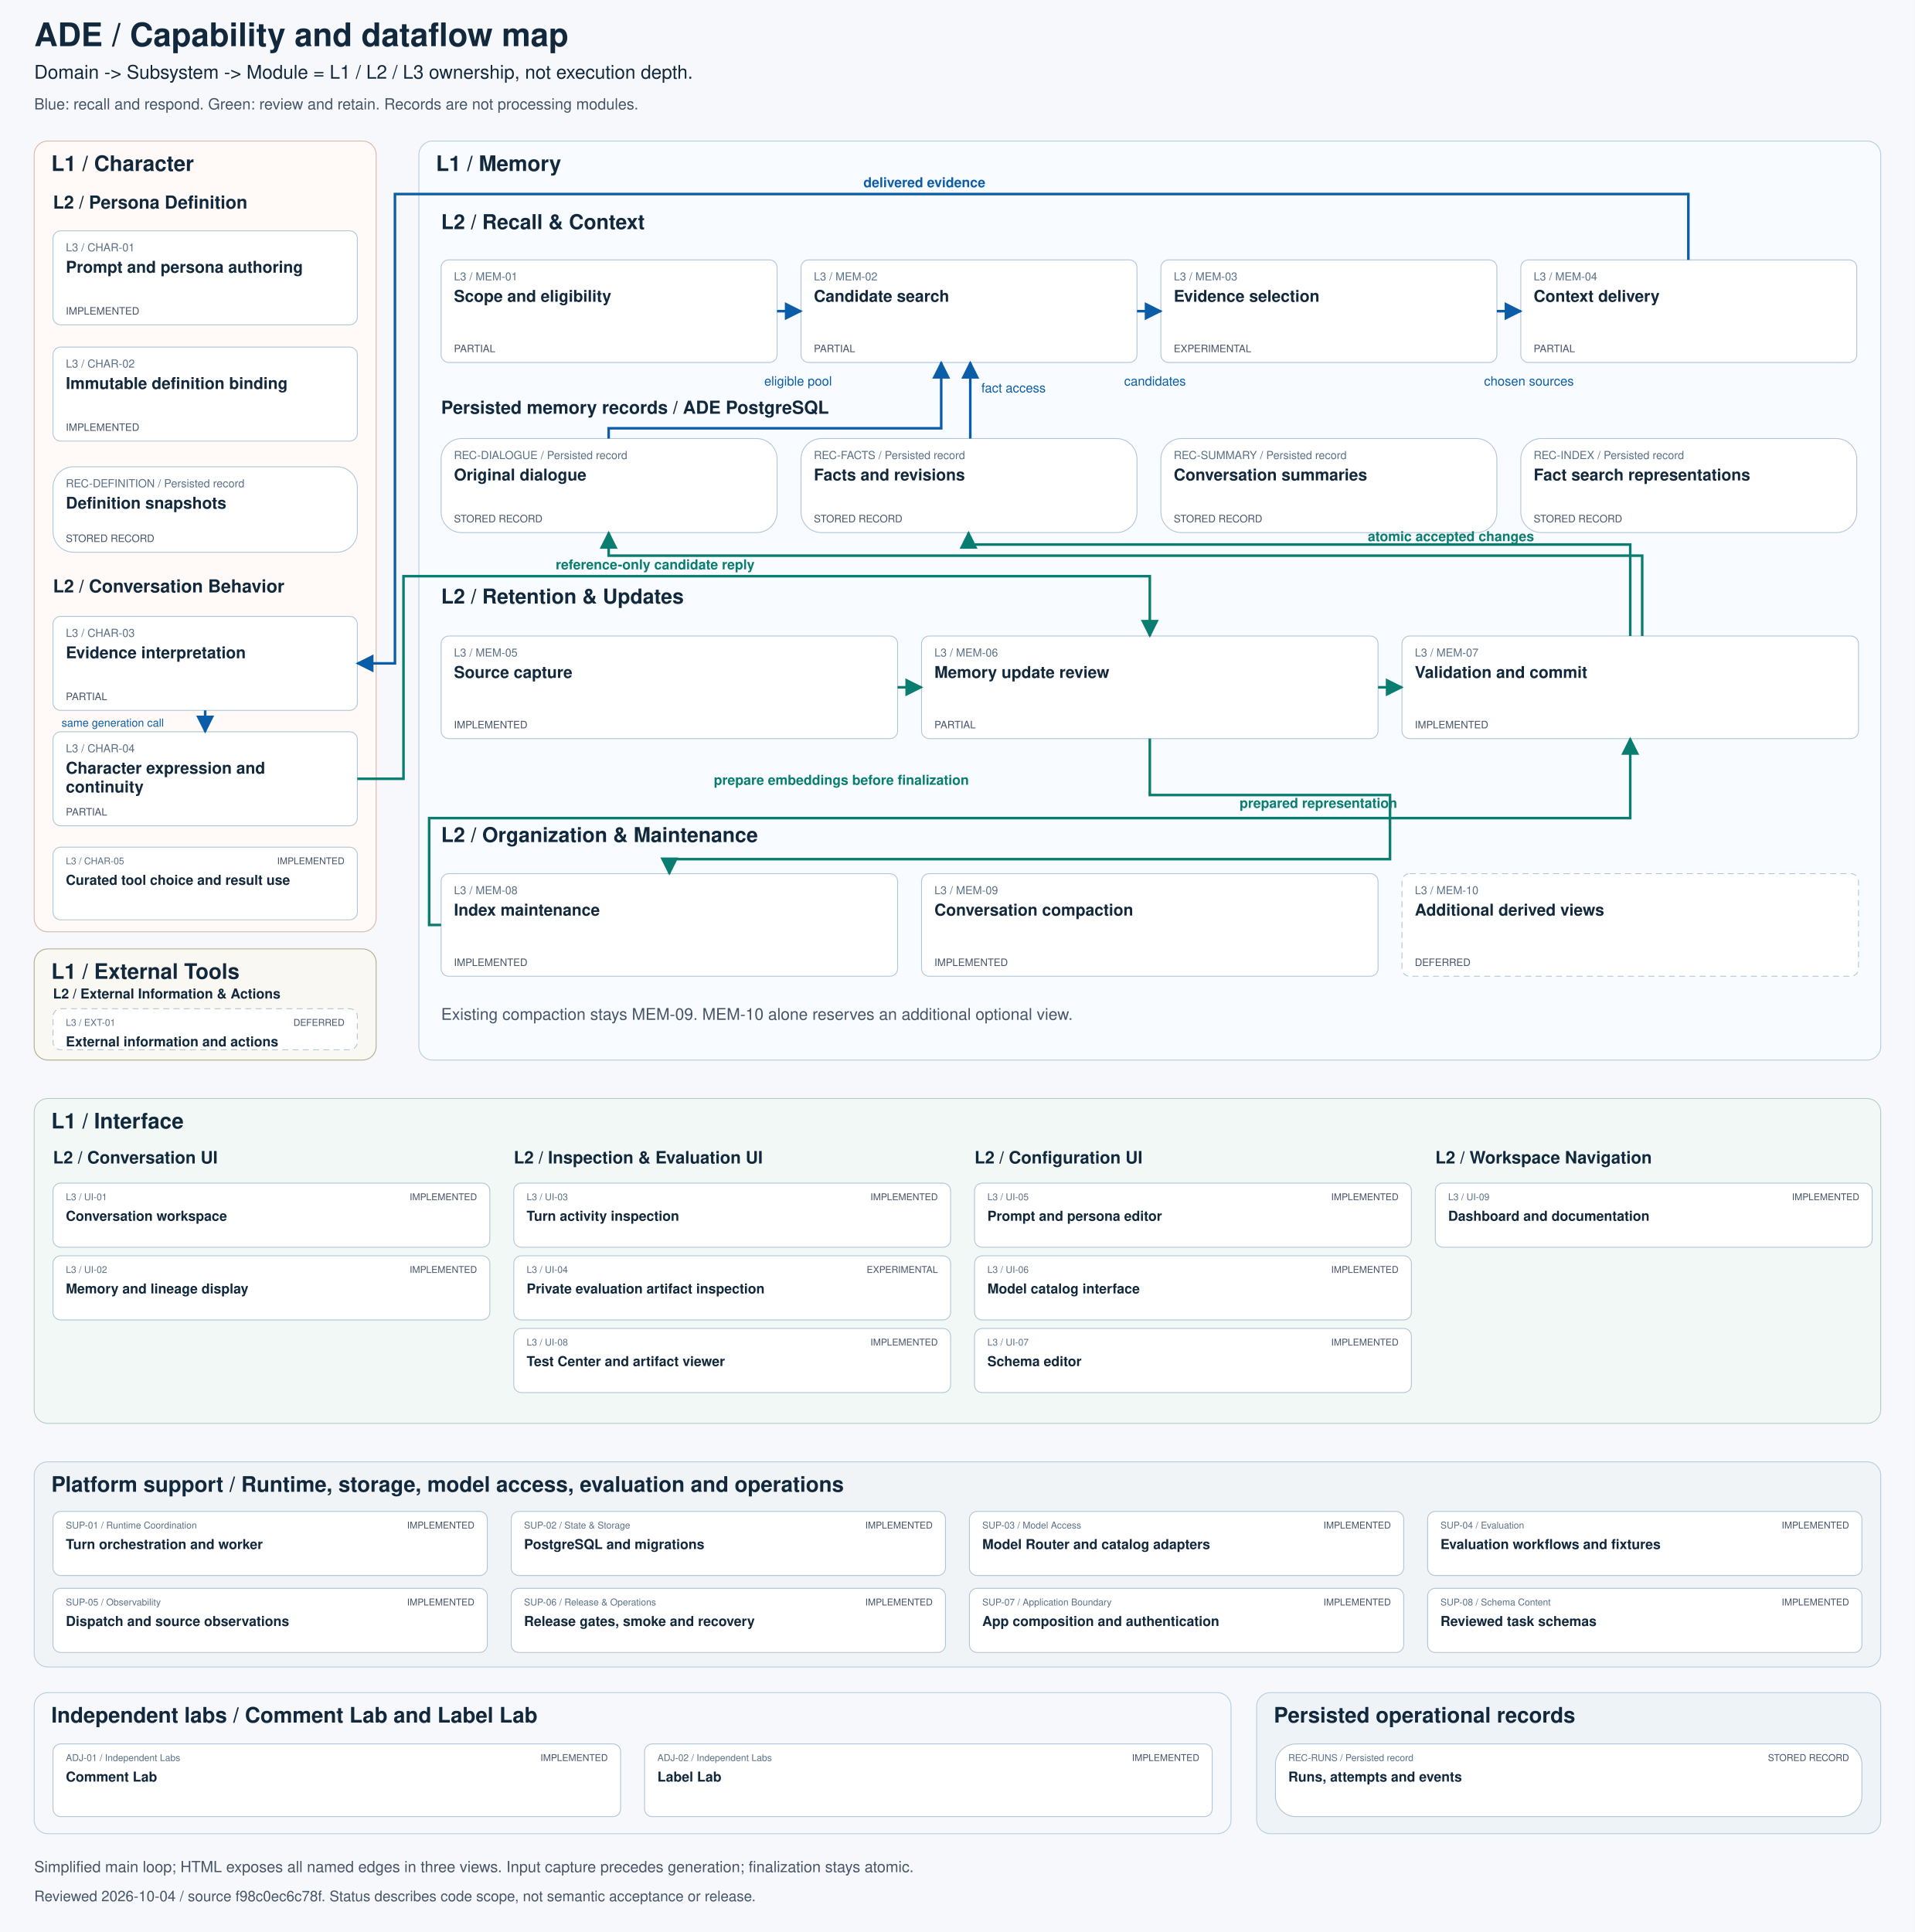
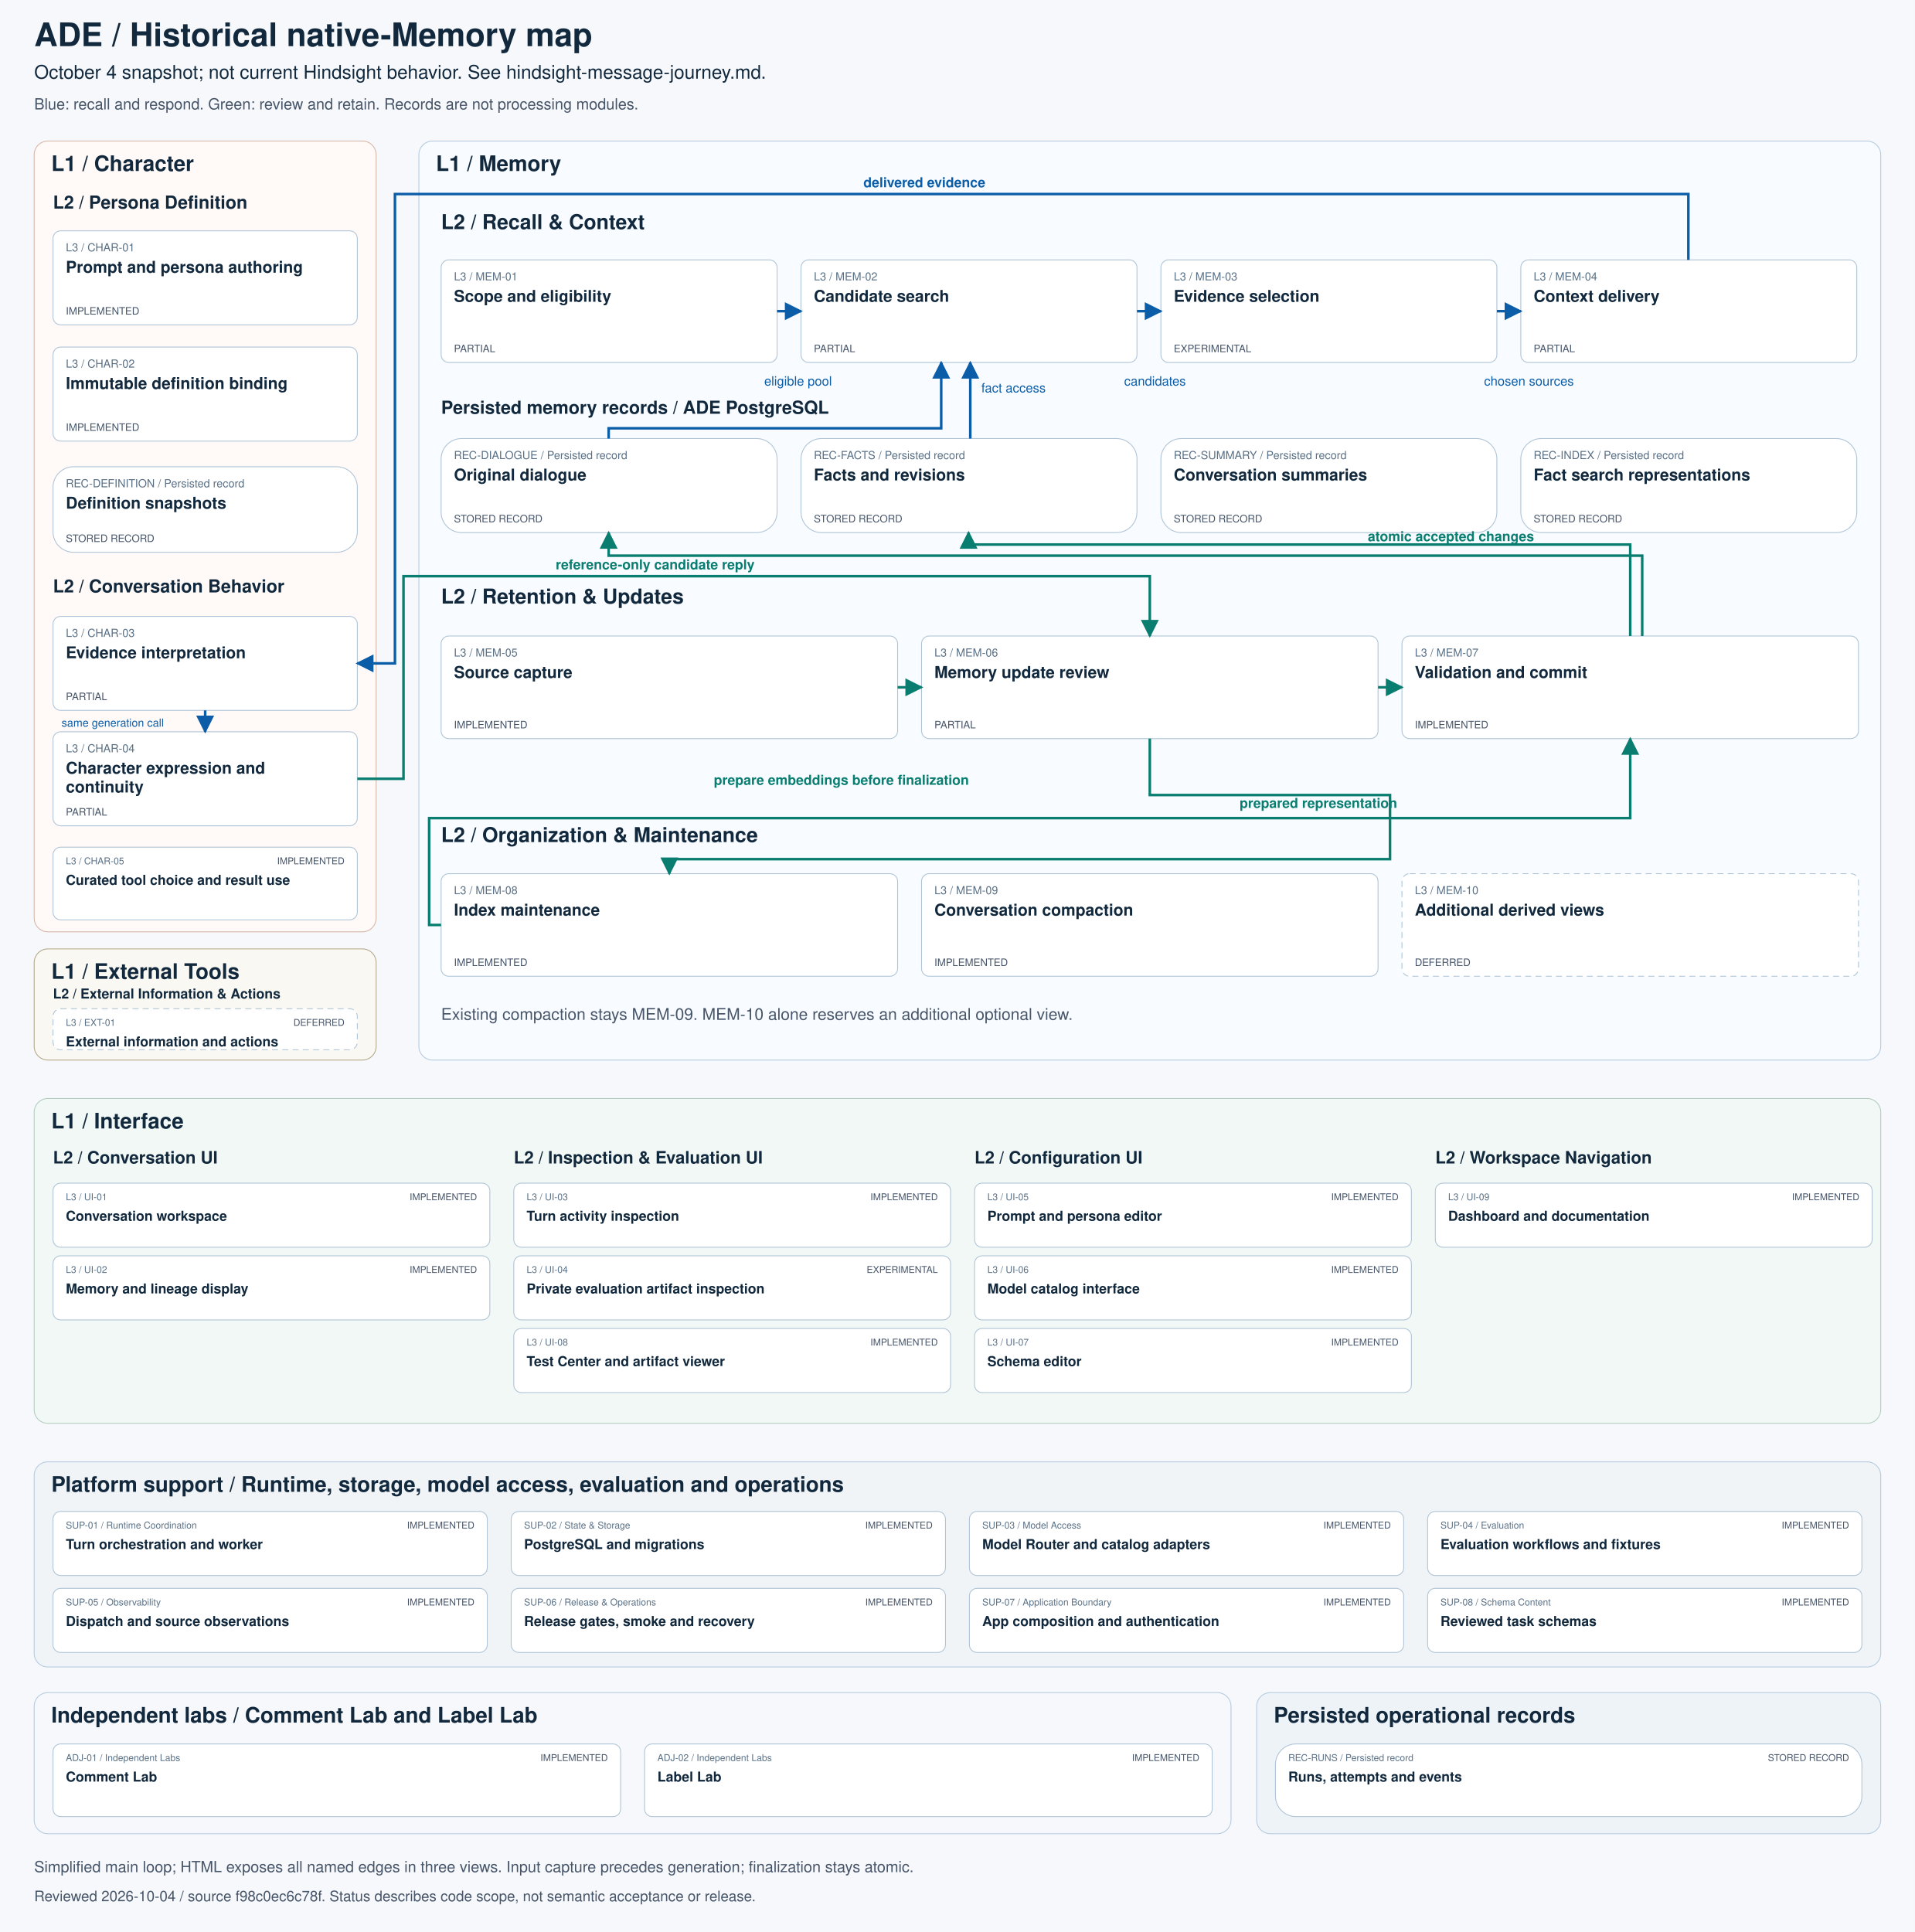
<svg xmlns="http://www.w3.org/2000/svg" width="2240" height="2260" viewBox="0 0 2240 2260" role="img" aria-labelledby="title desc">
  <defs>
    <marker id="recall" viewBox="0 0 10 10" refX="9" refY="5" markerWidth="7" markerHeight="7" orient="auto">
      <path d="M 0 0 L 10 5 L 0 10 z" fill="#0b5da8" />
    </marker>
    <marker id="retain" viewBox="0 0 10 10" refX="9" refY="5" markerWidth="7" markerHeight="7" orient="auto">
      <path d="M 0 0 L 10 5 L 0 10 z" fill="#087d70" />
    </marker>
  </defs>
  <rect width="2240" height="2260" fill="#f6f8fb" />
  <g font-family="Helvetica Neue, Helvetica, Arial, sans-serif">
    <rect x="40" y="165" width="400" height="925" rx="16" fill="#fffaf7" stroke="#d7b6a8" />
    <rect x="490" y="165" width="1710" height="1075" rx="16" fill="#f8fbff" stroke="#b5cbe0" />
    <rect x="40" y="1110" width="400" height="130" rx="16" fill="#faf8f2" stroke="#b4a98c" />
    <rect x="40" y="1285" width="2160" height="380" rx="16" fill="#f2f8f5" stroke="#b2cdbf" />
    <rect x="40" y="1710" width="2160" height="240" rx="16" fill="#f0f4f7" stroke="#b5cbe0" />
    <rect x="40" y="1980" width="1400" height="165" rx="16" fill="#f6f8fb" stroke="#b5cbe0" />
    <rect x="1470" y="1980" width="730" height="165" rx="16" fill="#eef3f8" stroke="#b5cbe0" />
-     <text x="40" y="54" font-size="38" fill="#11283d" font-weight="600">ADE / Capability and dataflow map</text>
-     <text x="40" y="92" font-size="22" fill="#11283d" font-weight="400">Domain -&gt; Subsystem -&gt; Module = L1 / L2 / L3 ownership, not execution depth.</text>
+     <text x="40" y="54" font-size="38" fill="#11283d" font-weight="600">ADE / Historical native-Memory map</text>
+     <text x="40" y="92" font-size="22" fill="#11283d" font-weight="400">October 4 snapshot; not current Hindsight behavior. See hindsight-message-journey.md.</text>
    <text x="40" y="128" font-size="18" fill="#475569" font-weight="400">Blue: recall and respond. Green: review and retain. Records are not processing modules.</text>
    <text x="60" y="200" font-size="25" fill="#11283d" font-weight="600">L1 / Character</text>
    <text x="62" y="244" font-size="21" fill="#11283d" font-weight="600">L2 / Persona Definition</text>
    <g id="CHAR-01">
      <rect x="62" y="270" width="356" height="110" rx="9" fill="white" stroke="#afc4d6" />
      <text x="77" y="294" font-size="13" fill="#597086" font-weight="400">L3 / CHAR-01</text>
      <text x="77" y="319" font-size="19" fill="#11283d" font-weight="600">Prompt and persona authoring</text>
      <text x="77" y="368" font-size="12" fill="#475569" font-weight="400">IMPLEMENTED</text>
    </g>
    <g id="CHAR-02">
      <rect x="62" y="406" width="356" height="110" rx="9" fill="white" stroke="#afc4d6" />
      <text x="77" y="430" font-size="13" fill="#597086" font-weight="400">L3 / CHAR-02</text>
      <text x="77" y="455" font-size="19" fill="#11283d" font-weight="600">Immutable definition binding</text>
      <text x="77" y="504" font-size="12" fill="#475569" font-weight="400">IMPLEMENTED</text>
    </g>
    <g id="REC-DEFINITION">
      <rect x="62" y="546" width="356" height="100" rx="24" fill="white" stroke="#afc4d6" />
      <text x="77" y="570" font-size="13" fill="#597086" font-weight="400">REC-DEFINITION / Persisted record</text>
      <text x="77" y="595" font-size="19" fill="#11283d" font-weight="600">Definition snapshots</text>
      <text x="77" y="634" font-size="12" fill="#475569" font-weight="400">STORED RECORD</text>
    </g>
    <text x="62" y="693" font-size="21" fill="#11283d" font-weight="600">L2 / Conversation Behavior</text>
    <g id="CHAR-03">
      <rect x="62" y="721" width="356" height="110" rx="9" fill="white" stroke="#afc4d6" />
      <text x="77" y="745" font-size="13" fill="#597086" font-weight="400">L3 / CHAR-03</text>
      <text x="77" y="770" font-size="19" fill="#11283d" font-weight="600">Evidence interpretation</text>
      <text x="77" y="819" font-size="12" fill="#475569" font-weight="400">PARTIAL</text>
    </g>
    <g id="CHAR-04">
      <rect x="62" y="856" width="356" height="110" rx="9" fill="white" stroke="#afc4d6" />
      <text x="77" y="880" font-size="13" fill="#597086" font-weight="400">L3 / CHAR-04</text>
      <text x="77" y="905" font-size="19" fill="#11283d" font-weight="600">Character expression and</text>
      <text x="77" y="927" font-size="19" fill="#11283d" font-weight="600">continuity</text>
      <text x="77" y="954" font-size="12" fill="#475569" font-weight="400">PARTIAL</text>
    </g>
    <g id="CHAR-05">
      <rect x="62" y="991" width="356" height="85" rx="9" fill="white" stroke="#afc4d6" />
      <text x="77" y="1011" font-size="11" fill="#597086" font-weight="400">L3 / CHAR-05</text>
      <text x="77" y="1035" font-size="16" fill="#11283d" font-weight="600">Curated tool choice and result use</text>
      <text x="403" y="1011" font-size="11" fill="#475569" text-anchor="end">IMPLEMENTED</text>
    </g>
    <text x="510" y="200" font-size="25" fill="#11283d" font-weight="600">L1 / Memory</text>
    <text x="516" y="268" font-size="24" fill="#11283d" font-weight="600">L2 / Recall &amp; Context</text>
    <g id="MEM-01">
      <rect x="516" y="304" width="393" height="120" rx="9" fill="white" stroke="#afc4d6" />
      <text x="531" y="328" font-size="13" fill="#597086" font-weight="400">L3 / MEM-01</text>
      <text x="531" y="353" font-size="19" fill="#11283d" font-weight="600">Scope and eligibility</text>
      <text x="531" y="412" font-size="12" fill="#475569" font-weight="400">PARTIAL</text>
    </g>
    <g id="MEM-02">
      <rect x="937" y="304" width="393" height="120" rx="9" fill="white" stroke="#afc4d6" />
      <text x="952" y="328" font-size="13" fill="#597086" font-weight="400">L3 / MEM-02</text>
      <text x="952" y="353" font-size="19" fill="#11283d" font-weight="600">Candidate search</text>
      <text x="952" y="412" font-size="12" fill="#475569" font-weight="400">PARTIAL</text>
    </g>
    <g id="MEM-03">
      <rect x="1358" y="304" width="393" height="120" rx="9" fill="white" stroke="#afc4d6" />
      <text x="1373" y="328" font-size="13" fill="#597086" font-weight="400">L3 / MEM-03</text>
      <text x="1373" y="353" font-size="19" fill="#11283d" font-weight="600">Evidence selection</text>
      <text x="1373" y="412" font-size="12" fill="#475569" font-weight="400">EXPERIMENTAL</text>
    </g>
    <g id="MEM-04">
      <rect x="1779" y="304" width="393" height="120" rx="9" fill="white" stroke="#afc4d6" />
      <text x="1794" y="328" font-size="13" fill="#597086" font-weight="400">L3 / MEM-04</text>
      <text x="1794" y="353" font-size="19" fill="#11283d" font-weight="600">Context delivery</text>
      <text x="1794" y="412" font-size="12" fill="#475569" font-weight="400">PARTIAL</text>
    </g>
    <text x="516" y="484" font-size="21" fill="#11283d" font-weight="600">Persisted memory records / ADE PostgreSQL</text>
    <g id="REC-DIALOGUE">
      <rect x="516" y="513" width="393" height="110" rx="24" fill="white" stroke="#afc4d6" />
      <text x="531" y="537" font-size="13" fill="#597086" font-weight="400">REC-DIALOGUE / Persisted record</text>
      <text x="531" y="562" font-size="19" fill="#11283d" font-weight="600">Original dialogue</text>
      <text x="531" y="611" font-size="12" fill="#475569" font-weight="400">STORED RECORD</text>
    </g>
    <g id="REC-FACTS">
      <rect x="937" y="513" width="393" height="110" rx="24" fill="white" stroke="#afc4d6" />
      <text x="952" y="537" font-size="13" fill="#597086" font-weight="400">REC-FACTS / Persisted record</text>
      <text x="952" y="562" font-size="19" fill="#11283d" font-weight="600">Facts and revisions</text>
      <text x="952" y="611" font-size="12" fill="#475569" font-weight="400">STORED RECORD</text>
    </g>
    <g id="REC-SUMMARY">
      <rect x="1358" y="513" width="393" height="110" rx="24" fill="white" stroke="#afc4d6" />
      <text x="1373" y="537" font-size="13" fill="#597086" font-weight="400">REC-SUMMARY / Persisted record</text>
      <text x="1373" y="562" font-size="19" fill="#11283d" font-weight="600">Conversation summaries</text>
      <text x="1373" y="611" font-size="12" fill="#475569" font-weight="400">STORED RECORD</text>
    </g>
    <g id="REC-INDEX">
      <rect x="1779" y="513" width="393" height="110" rx="24" fill="white" stroke="#afc4d6" />
      <text x="1794" y="537" font-size="13" fill="#597086" font-weight="400">REC-INDEX / Persisted record</text>
      <text x="1794" y="562" font-size="19" fill="#11283d" font-weight="600">Fact search representations</text>
      <text x="1794" y="611" font-size="12" fill="#475569" font-weight="400">STORED RECORD</text>
    </g>
    <text x="516" y="706" font-size="24" fill="#11283d" font-weight="600">L2 / Retention &amp; Updates</text>
    <g id="MEM-05">
      <rect x="516" y="744" width="534" height="120" rx="9" fill="white" stroke="#afc4d6" />
      <text x="531" y="768" font-size="13" fill="#597086" font-weight="400">L3 / MEM-05</text>
      <text x="531" y="793" font-size="19" fill="#11283d" font-weight="600">Source capture</text>
      <text x="531" y="852" font-size="12" fill="#475569" font-weight="400">IMPLEMENTED</text>
    </g>
    <g id="MEM-06">
      <rect x="1078" y="744" width="534" height="120" rx="9" fill="white" stroke="#afc4d6" />
      <text x="1093" y="768" font-size="13" fill="#597086" font-weight="400">L3 / MEM-06</text>
      <text x="1093" y="793" font-size="19" fill="#11283d" font-weight="600">Memory update review</text>
      <text x="1093" y="852" font-size="12" fill="#475569" font-weight="400">PARTIAL</text>
    </g>
    <g id="MEM-07">
      <rect x="1640" y="744" width="534" height="120" rx="9" fill="white" stroke="#afc4d6" />
      <text x="1655" y="768" font-size="13" fill="#597086" font-weight="400">L3 / MEM-07</text>
      <text x="1655" y="793" font-size="19" fill="#11283d" font-weight="600">Validation and commit</text>
      <text x="1655" y="852" font-size="12" fill="#475569" font-weight="400">IMPLEMENTED</text>
    </g>
    <text x="516" y="985" font-size="24" fill="#11283d" font-weight="600">L2 / Organization &amp; Maintenance</text>
    <g id="MEM-08">
      <rect x="516" y="1022" width="534" height="120" rx="9" fill="white" stroke="#afc4d6" />
      <text x="531" y="1046" font-size="13" fill="#597086" font-weight="400">L3 / MEM-08</text>
      <text x="531" y="1071" font-size="19" fill="#11283d" font-weight="600">Index maintenance</text>
      <text x="531" y="1130" font-size="12" fill="#475569" font-weight="400">IMPLEMENTED</text>
    </g>
    <g id="MEM-09">
      <rect x="1078" y="1022" width="534" height="120" rx="9" fill="white" stroke="#afc4d6" />
      <text x="1093" y="1046" font-size="13" fill="#597086" font-weight="400">L3 / MEM-09</text>
      <text x="1093" y="1071" font-size="19" fill="#11283d" font-weight="600">Conversation compaction</text>
      <text x="1093" y="1130" font-size="12" fill="#475569" font-weight="400">IMPLEMENTED</text>
    </g>
    <g id="MEM-10">
      <rect x="1640" y="1022" width="534" height="120" rx="9" fill="white" stroke="#afc4d6" stroke-dasharray="7 5" />
      <text x="1655" y="1046" font-size="13" fill="#597086" font-weight="400">L3 / MEM-10</text>
      <text x="1655" y="1071" font-size="19" fill="#11283d" font-weight="600">Additional derived views</text>
      <text x="1655" y="1130" font-size="12" fill="#475569" font-weight="400">DEFERRED</text>
    </g>
    <text x="516" y="1193" font-size="19" fill="#475569" font-weight="400">Existing compaction stays MEM-09. MEM-10 alone reserves an additional optional view.</text>
    <text x="60" y="1145" font-size="25" fill="#11283d" font-weight="600">L1 / External Tools</text>
    <text x="62" y="1168" font-size="16" fill="#11283d" font-weight="600">L2 / External Information &amp; Actions</text>
    <g id="EXT-01">
      <rect x="62" y="1180" width="356" height="48" rx="9" fill="white" stroke="#afc4d6" stroke-dasharray="7 5" />
      <text x="77" y="1200" font-size="11" fill="#597086" font-weight="400">L3 / EXT-01</text>
      <text x="77" y="1224" font-size="16" fill="#11283d" font-weight="600">External information and actions</text>
      <text x="403" y="1200" font-size="11" fill="#475569" text-anchor="end">DEFERRED</text>
    </g>
    <text x="60" y="1320" font-size="25" fill="#11283d" font-weight="600">L1 / Interface</text>
    <text x="62" y="1361" font-size="20" fill="#11283d" font-weight="600">L2 / Conversation UI</text>
    <g id="UI-01">
      <rect x="62" y="1384" width="511" height="75" rx="9" fill="white" stroke="#afc4d6" />
      <text x="77" y="1404" font-size="11" fill="#597086" font-weight="400">L3 / UI-01</text>
      <text x="77" y="1428" font-size="16" fill="#11283d" font-weight="600">Conversation workspace</text>
      <text x="558" y="1404" font-size="11" fill="#475569" text-anchor="end">IMPLEMENTED</text>
    </g>
    <g id="UI-02">
      <rect x="62" y="1469" width="511" height="75" rx="9" fill="white" stroke="#afc4d6" />
      <text x="77" y="1489" font-size="11" fill="#597086" font-weight="400">L3 / UI-02</text>
      <text x="77" y="1513" font-size="16" fill="#11283d" font-weight="600">Memory and lineage display</text>
      <text x="558" y="1489" font-size="11" fill="#475569" text-anchor="end">IMPLEMENTED</text>
    </g>
    <text x="601" y="1361" font-size="20" fill="#11283d" font-weight="600">L2 / Inspection &amp; Evaluation UI</text>
    <g id="UI-03">
      <rect x="601" y="1384" width="511" height="75" rx="9" fill="white" stroke="#afc4d6" />
      <text x="616" y="1404" font-size="11" fill="#597086" font-weight="400">L3 / UI-03</text>
      <text x="616" y="1428" font-size="16" fill="#11283d" font-weight="600">Turn activity inspection</text>
      <text x="1097" y="1404" font-size="11" fill="#475569" text-anchor="end">IMPLEMENTED</text>
    </g>
    <g id="UI-04">
      <rect x="601" y="1469" width="511" height="75" rx="9" fill="white" stroke="#afc4d6" />
      <text x="616" y="1489" font-size="11" fill="#597086" font-weight="400">L3 / UI-04</text>
      <text x="616" y="1513" font-size="16" fill="#11283d" font-weight="600">Private evaluation artifact inspection</text>
      <text x="1097" y="1489" font-size="11" fill="#475569" text-anchor="end">EXPERIMENTAL</text>
    </g>
    <g id="UI-08">
      <rect x="601" y="1554" width="511" height="75" rx="9" fill="white" stroke="#afc4d6" />
      <text x="616" y="1574" font-size="11" fill="#597086" font-weight="400">L3 / UI-08</text>
      <text x="616" y="1598" font-size="16" fill="#11283d" font-weight="600">Test Center and artifact viewer</text>
      <text x="1097" y="1574" font-size="11" fill="#475569" text-anchor="end">IMPLEMENTED</text>
    </g>
    <text x="1140" y="1361" font-size="20" fill="#11283d" font-weight="600">L2 / Configuration UI</text>
    <g id="UI-05">
      <rect x="1140" y="1384" width="511" height="75" rx="9" fill="white" stroke="#afc4d6" />
      <text x="1155" y="1404" font-size="11" fill="#597086" font-weight="400">L3 / UI-05</text>
      <text x="1155" y="1428" font-size="16" fill="#11283d" font-weight="600">Prompt and persona editor</text>
      <text x="1636" y="1404" font-size="11" fill="#475569" text-anchor="end">IMPLEMENTED</text>
    </g>
    <g id="UI-06">
      <rect x="1140" y="1469" width="511" height="75" rx="9" fill="white" stroke="#afc4d6" />
      <text x="1155" y="1489" font-size="11" fill="#597086" font-weight="400">L3 / UI-06</text>
      <text x="1155" y="1513" font-size="16" fill="#11283d" font-weight="600">Model catalog interface</text>
      <text x="1636" y="1489" font-size="11" fill="#475569" text-anchor="end">IMPLEMENTED</text>
    </g>
    <g id="UI-07">
      <rect x="1140" y="1554" width="511" height="75" rx="9" fill="white" stroke="#afc4d6" />
      <text x="1155" y="1574" font-size="11" fill="#597086" font-weight="400">L3 / UI-07</text>
      <text x="1155" y="1598" font-size="16" fill="#11283d" font-weight="600">Schema editor</text>
      <text x="1636" y="1574" font-size="11" fill="#475569" text-anchor="end">IMPLEMENTED</text>
    </g>
    <text x="1679" y="1361" font-size="20" fill="#11283d" font-weight="600">L2 / Workspace Navigation</text>
    <g id="UI-09">
      <rect x="1679" y="1384" width="511" height="75" rx="9" fill="white" stroke="#afc4d6" />
      <text x="1694" y="1404" font-size="11" fill="#597086" font-weight="400">L3 / UI-09</text>
      <text x="1694" y="1428" font-size="16" fill="#11283d" font-weight="600">Dashboard and documentation</text>
      <text x="2175" y="1404" font-size="11" fill="#475569" text-anchor="end">IMPLEMENTED</text>
    </g>
    <text x="60" y="1745" font-size="25" fill="#11283d" font-weight="600">Platform support / Runtime, storage, model access, evaluation and operations</text>
    <g id="SUP-01">
      <rect x="62" y="1768" width="508" height="75" rx="9" fill="white" stroke="#afc4d6" />
      <text x="77" y="1788" font-size="11" fill="#597086" font-weight="400">SUP-01 / Runtime Coordination</text>
      <text x="77" y="1812" font-size="16" fill="#11283d" font-weight="600">Turn orchestration and worker</text>
      <text x="555" y="1788" font-size="11" fill="#475569" text-anchor="end">IMPLEMENTED</text>
    </g>
    <g id="SUP-02">
      <rect x="598" y="1768" width="508" height="75" rx="9" fill="white" stroke="#afc4d6" />
      <text x="613" y="1788" font-size="11" fill="#597086" font-weight="400">SUP-02 / State &amp; Storage</text>
      <text x="613" y="1812" font-size="16" fill="#11283d" font-weight="600">PostgreSQL and migrations</text>
      <text x="1091" y="1788" font-size="11" fill="#475569" text-anchor="end">IMPLEMENTED</text>
    </g>
    <g id="SUP-03">
      <rect x="1134" y="1768" width="508" height="75" rx="9" fill="white" stroke="#afc4d6" />
      <text x="1149" y="1788" font-size="11" fill="#597086" font-weight="400">SUP-03 / Model Access</text>
      <text x="1149" y="1812" font-size="16" fill="#11283d" font-weight="600">Model Router and catalog adapters</text>
      <text x="1627" y="1788" font-size="11" fill="#475569" text-anchor="end">IMPLEMENTED</text>
    </g>
    <g id="SUP-04">
      <rect x="1670" y="1768" width="508" height="75" rx="9" fill="white" stroke="#afc4d6" />
      <text x="1685" y="1788" font-size="11" fill="#597086" font-weight="400">SUP-04 / Evaluation</text>
      <text x="1685" y="1812" font-size="16" fill="#11283d" font-weight="600">Evaluation workflows and fixtures</text>
      <text x="2163" y="1788" font-size="11" fill="#475569" text-anchor="end">IMPLEMENTED</text>
    </g>
    <g id="SUP-05">
      <rect x="62" y="1858" width="508" height="75" rx="9" fill="white" stroke="#afc4d6" />
      <text x="77" y="1878" font-size="11" fill="#597086" font-weight="400">SUP-05 / Observability</text>
      <text x="77" y="1902" font-size="16" fill="#11283d" font-weight="600">Dispatch and source observations</text>
      <text x="555" y="1878" font-size="11" fill="#475569" text-anchor="end">IMPLEMENTED</text>
    </g>
    <g id="SUP-06">
      <rect x="598" y="1858" width="508" height="75" rx="9" fill="white" stroke="#afc4d6" />
      <text x="613" y="1878" font-size="11" fill="#597086" font-weight="400">SUP-06 / Release &amp; Operations</text>
      <text x="613" y="1902" font-size="16" fill="#11283d" font-weight="600">Release gates, smoke and recovery</text>
      <text x="1091" y="1878" font-size="11" fill="#475569" text-anchor="end">IMPLEMENTED</text>
    </g>
    <g id="SUP-07">
      <rect x="1134" y="1858" width="508" height="75" rx="9" fill="white" stroke="#afc4d6" />
      <text x="1149" y="1878" font-size="11" fill="#597086" font-weight="400">SUP-07 / Application Boundary</text>
      <text x="1149" y="1902" font-size="16" fill="#11283d" font-weight="600">App composition and authentication</text>
      <text x="1627" y="1878" font-size="11" fill="#475569" text-anchor="end">IMPLEMENTED</text>
    </g>
    <g id="SUP-08">
      <rect x="1670" y="1858" width="508" height="75" rx="9" fill="white" stroke="#afc4d6" />
      <text x="1685" y="1878" font-size="11" fill="#597086" font-weight="400">SUP-08 / Schema Content</text>
      <text x="1685" y="1902" font-size="16" fill="#11283d" font-weight="600">Reviewed task schemas</text>
      <text x="2163" y="1878" font-size="11" fill="#475569" text-anchor="end">IMPLEMENTED</text>
    </g>
    <text x="60" y="2015" font-size="25" fill="#11283d" font-weight="600">Independent labs / Comment Lab and Label Lab</text>
    <g id="ADJ-01">
      <rect x="62" y="2040" width="664" height="85" rx="9" fill="white" stroke="#afc4d6" />
      <text x="77" y="2060" font-size="11" fill="#597086" font-weight="400">ADJ-01 / Independent Labs</text>
      <text x="77" y="2084" font-size="16" fill="#11283d" font-weight="600">Comment Lab</text>
      <text x="711" y="2060" font-size="11" fill="#475569" text-anchor="end">IMPLEMENTED</text>
    </g>
    <g id="ADJ-02">
      <rect x="754" y="2040" width="664" height="85" rx="9" fill="white" stroke="#afc4d6" />
      <text x="769" y="2060" font-size="11" fill="#597086" font-weight="400">ADJ-02 / Independent Labs</text>
      <text x="769" y="2084" font-size="16" fill="#11283d" font-weight="600">Label Lab</text>
      <text x="1403" y="2060" font-size="11" fill="#475569" text-anchor="end">IMPLEMENTED</text>
    </g>
    <text x="1490" y="2015" font-size="25" fill="#11283d" font-weight="600">Persisted operational records</text>
    <g id="REC-RUNS">
      <rect x="1492" y="2040" width="686" height="85" rx="24" fill="white" stroke="#afc4d6" />
      <text x="1507" y="2060" font-size="11" fill="#597086" font-weight="400">REC-RUNS / Persisted record</text>
      <text x="1507" y="2084" font-size="16" fill="#11283d" font-weight="600">Runs, attempts and events</text>
      <text x="2163" y="2060" font-size="11" fill="#475569" text-anchor="end">STORED RECORD</text>
    </g>
    <path data-from="MEM-01" data-to="MEM-02" d="M 909 364 L 937 364" fill="none" stroke="#0b5da8" stroke-width="3" marker-end="url(#recall)" />
    <text x="894" y="451" font-size="15" fill="#0b5da8" font-weight="400">eligible pool</text>
    <path data-from="MEM-02" data-to="MEM-03" d="M 1330 364 L 1358 364" fill="none" stroke="#0b5da8" stroke-width="3" marker-end="url(#recall)" />
    <text x="1315" y="451" font-size="15" fill="#0b5da8" font-weight="400">candidates</text>
    <path data-from="MEM-03" data-to="MEM-04" d="M 1751 364 L 1779 364" fill="none" stroke="#0b5da8" stroke-width="3" marker-end="url(#recall)" />
    <text x="1736" y="451" font-size="15" fill="#0b5da8" font-weight="400">chosen sources</text>
    <path data-from="MEM-04" data-to="CHAR-03" d="M 1975 304 L 1975 227 L 462 227 L 462 776 L 418 776" fill="none" stroke="#0b5da8" stroke-width="3" marker-end="url(#recall)" />
    <text x="1010" y="219" font-size="16" fill="#0b5da8" font-weight="600">delivered evidence</text>
    <path data-from="CHAR-03" data-to="CHAR-04" d="M 240 831 L 240 856" fill="none" stroke="#0b5da8" stroke-width="3" marker-end="url(#recall)" />
    <text x="72" y="850" font-size="13" fill="#0b5da8" font-weight="400">same generation call</text>
    <path data-from="REC-FACTS" data-to="MEM-02" d="M 1135 513 L 1135 424" fill="none" stroke="#0b5da8" stroke-width="3" marker-end="url(#recall)" />
    <path data-from="REC-DIALOGUE" data-to="MEM-02" d="M 712 513 L 712 501 L 1101 501 L 1101 424" fill="none" stroke="#0b5da8" stroke-width="3" marker-end="url(#recall)" />
    <text x="1148" y="459" font-size="15" fill="#0b5da8" font-weight="400">fact access</text>
    <path data-from="CHAR-04" data-to="MEM-06" d="M 418 911 L 472 911 L 472 674 L 1345 674 L 1345 744" fill="none" stroke="#087d70" stroke-width="3" marker-end="url(#retain)" />
    <text x="650" y="666" font-size="16" fill="#087d70" font-weight="600">reference-only candidate reply</text>
    <path data-from="MEM-05" data-to="MEM-06" d="M 1050 804 L 1078 804" fill="none" stroke="#087d70" stroke-width="3" marker-end="url(#retain)" />
    <path data-from="MEM-06" data-to="MEM-07" d="M 1612 804 L 1640 804" fill="none" stroke="#087d70" stroke-width="3" marker-end="url(#retain)" />
    <path data-from="MEM-06" data-to="MEM-08" d="M 1345 864 L 1345 930 L 1626 930 L 1626 1005 L 783 1005 L 783 1022" fill="none" stroke="#087d70" stroke-width="3" marker-end="url(#retain)" />
    <text x="835" y="918" font-size="16" fill="#087d70" font-weight="600">prepare embeddings before finalization</text>
    <path data-from="MEM-08" data-to="MEM-07" d="M 516 1082 L 502 1082 L 502 957 L 1907 957 L 1907 864" fill="none" stroke="#087d70" stroke-width="3" marker-end="url(#retain)" />
    <text x="1450" y="945" font-size="16" fill="#087d70" font-weight="600">prepared representation</text>
    <path data-from="MEM-07" data-to="REC-FACTS" d="M 1907 744 L 1907 637 L 1133 637 L 1133 623" fill="none" stroke="#087d70" stroke-width="3" marker-end="url(#retain)" />
    <path data-from="MEM-07" data-to="REC-DIALOGUE" d="M 1921 744 L 1921 650 L 712 650 L 712 623" fill="none" stroke="#087d70" stroke-width="3" marker-end="url(#retain)" />
    <text x="1600" y="633" font-size="16" fill="#087d70" font-weight="600">atomic accepted changes</text>
    <text x="40" y="2190" font-size="18" fill="#475569" font-weight="400">Simplified main loop; HTML exposes all named edges in three views. Input capture precedes generation; finalization stays atomic.</text>
    <text x="40" y="2224" font-size="17" fill="#475569" font-weight="400">Reviewed 2026-10-04 / source f98c0ec6c78f. Status describes code scope, not semantic acceptance or release.</text>
  </g>
</svg>
